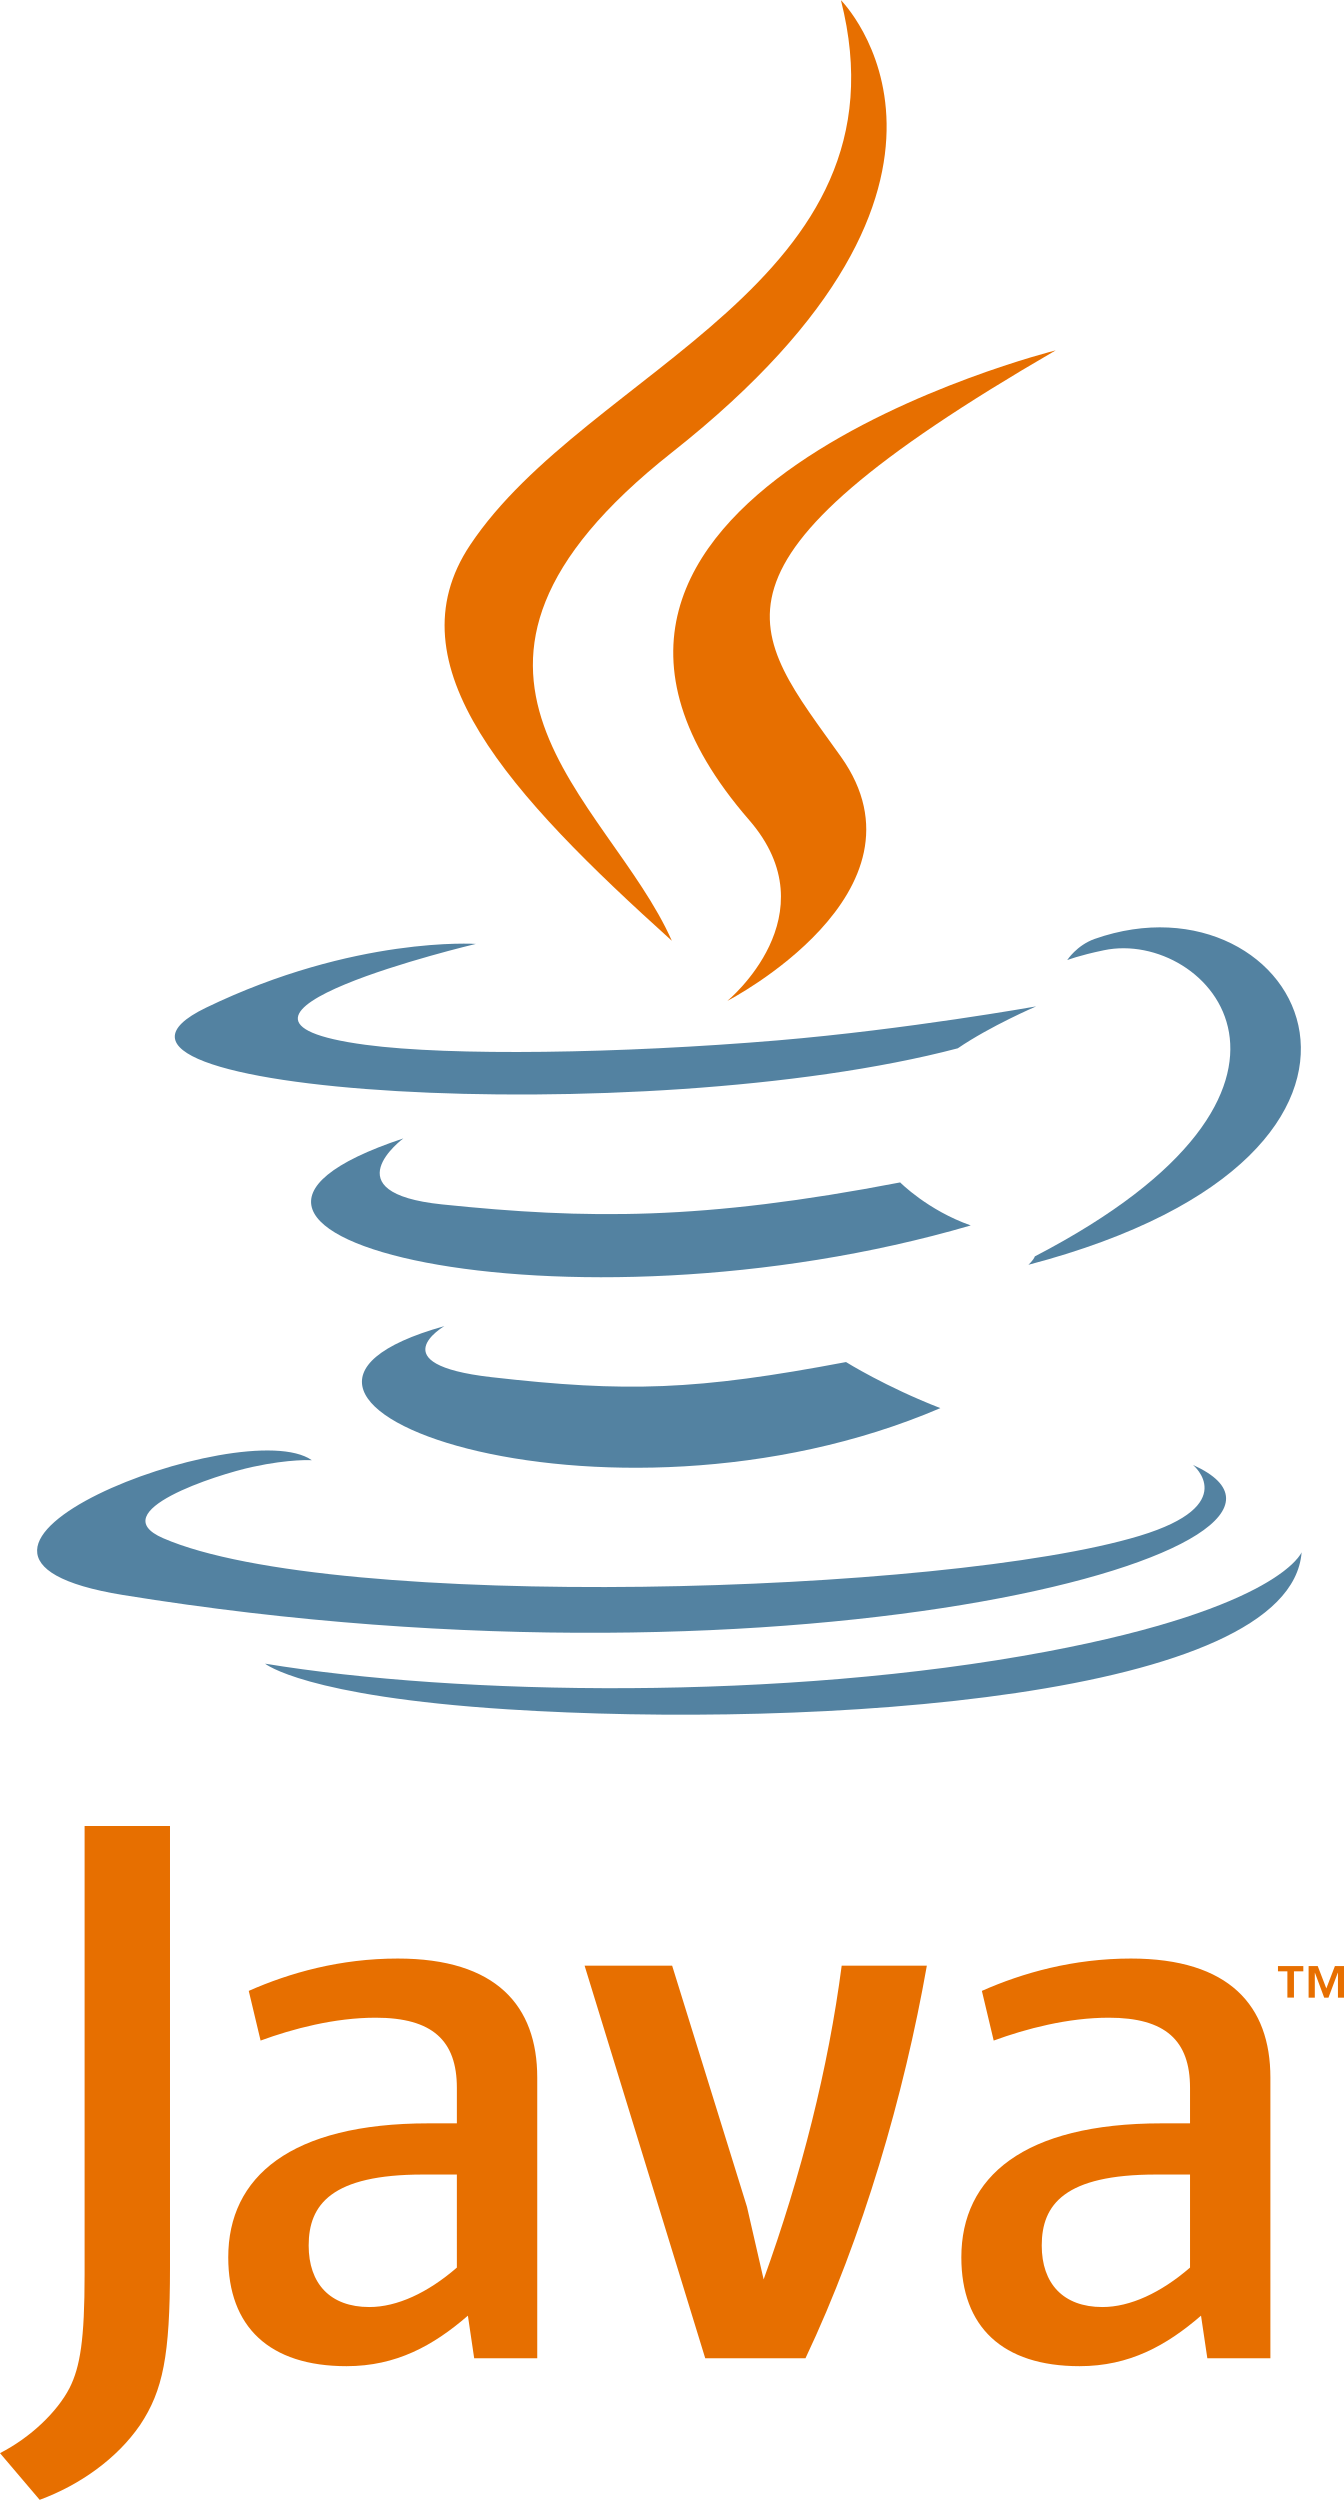
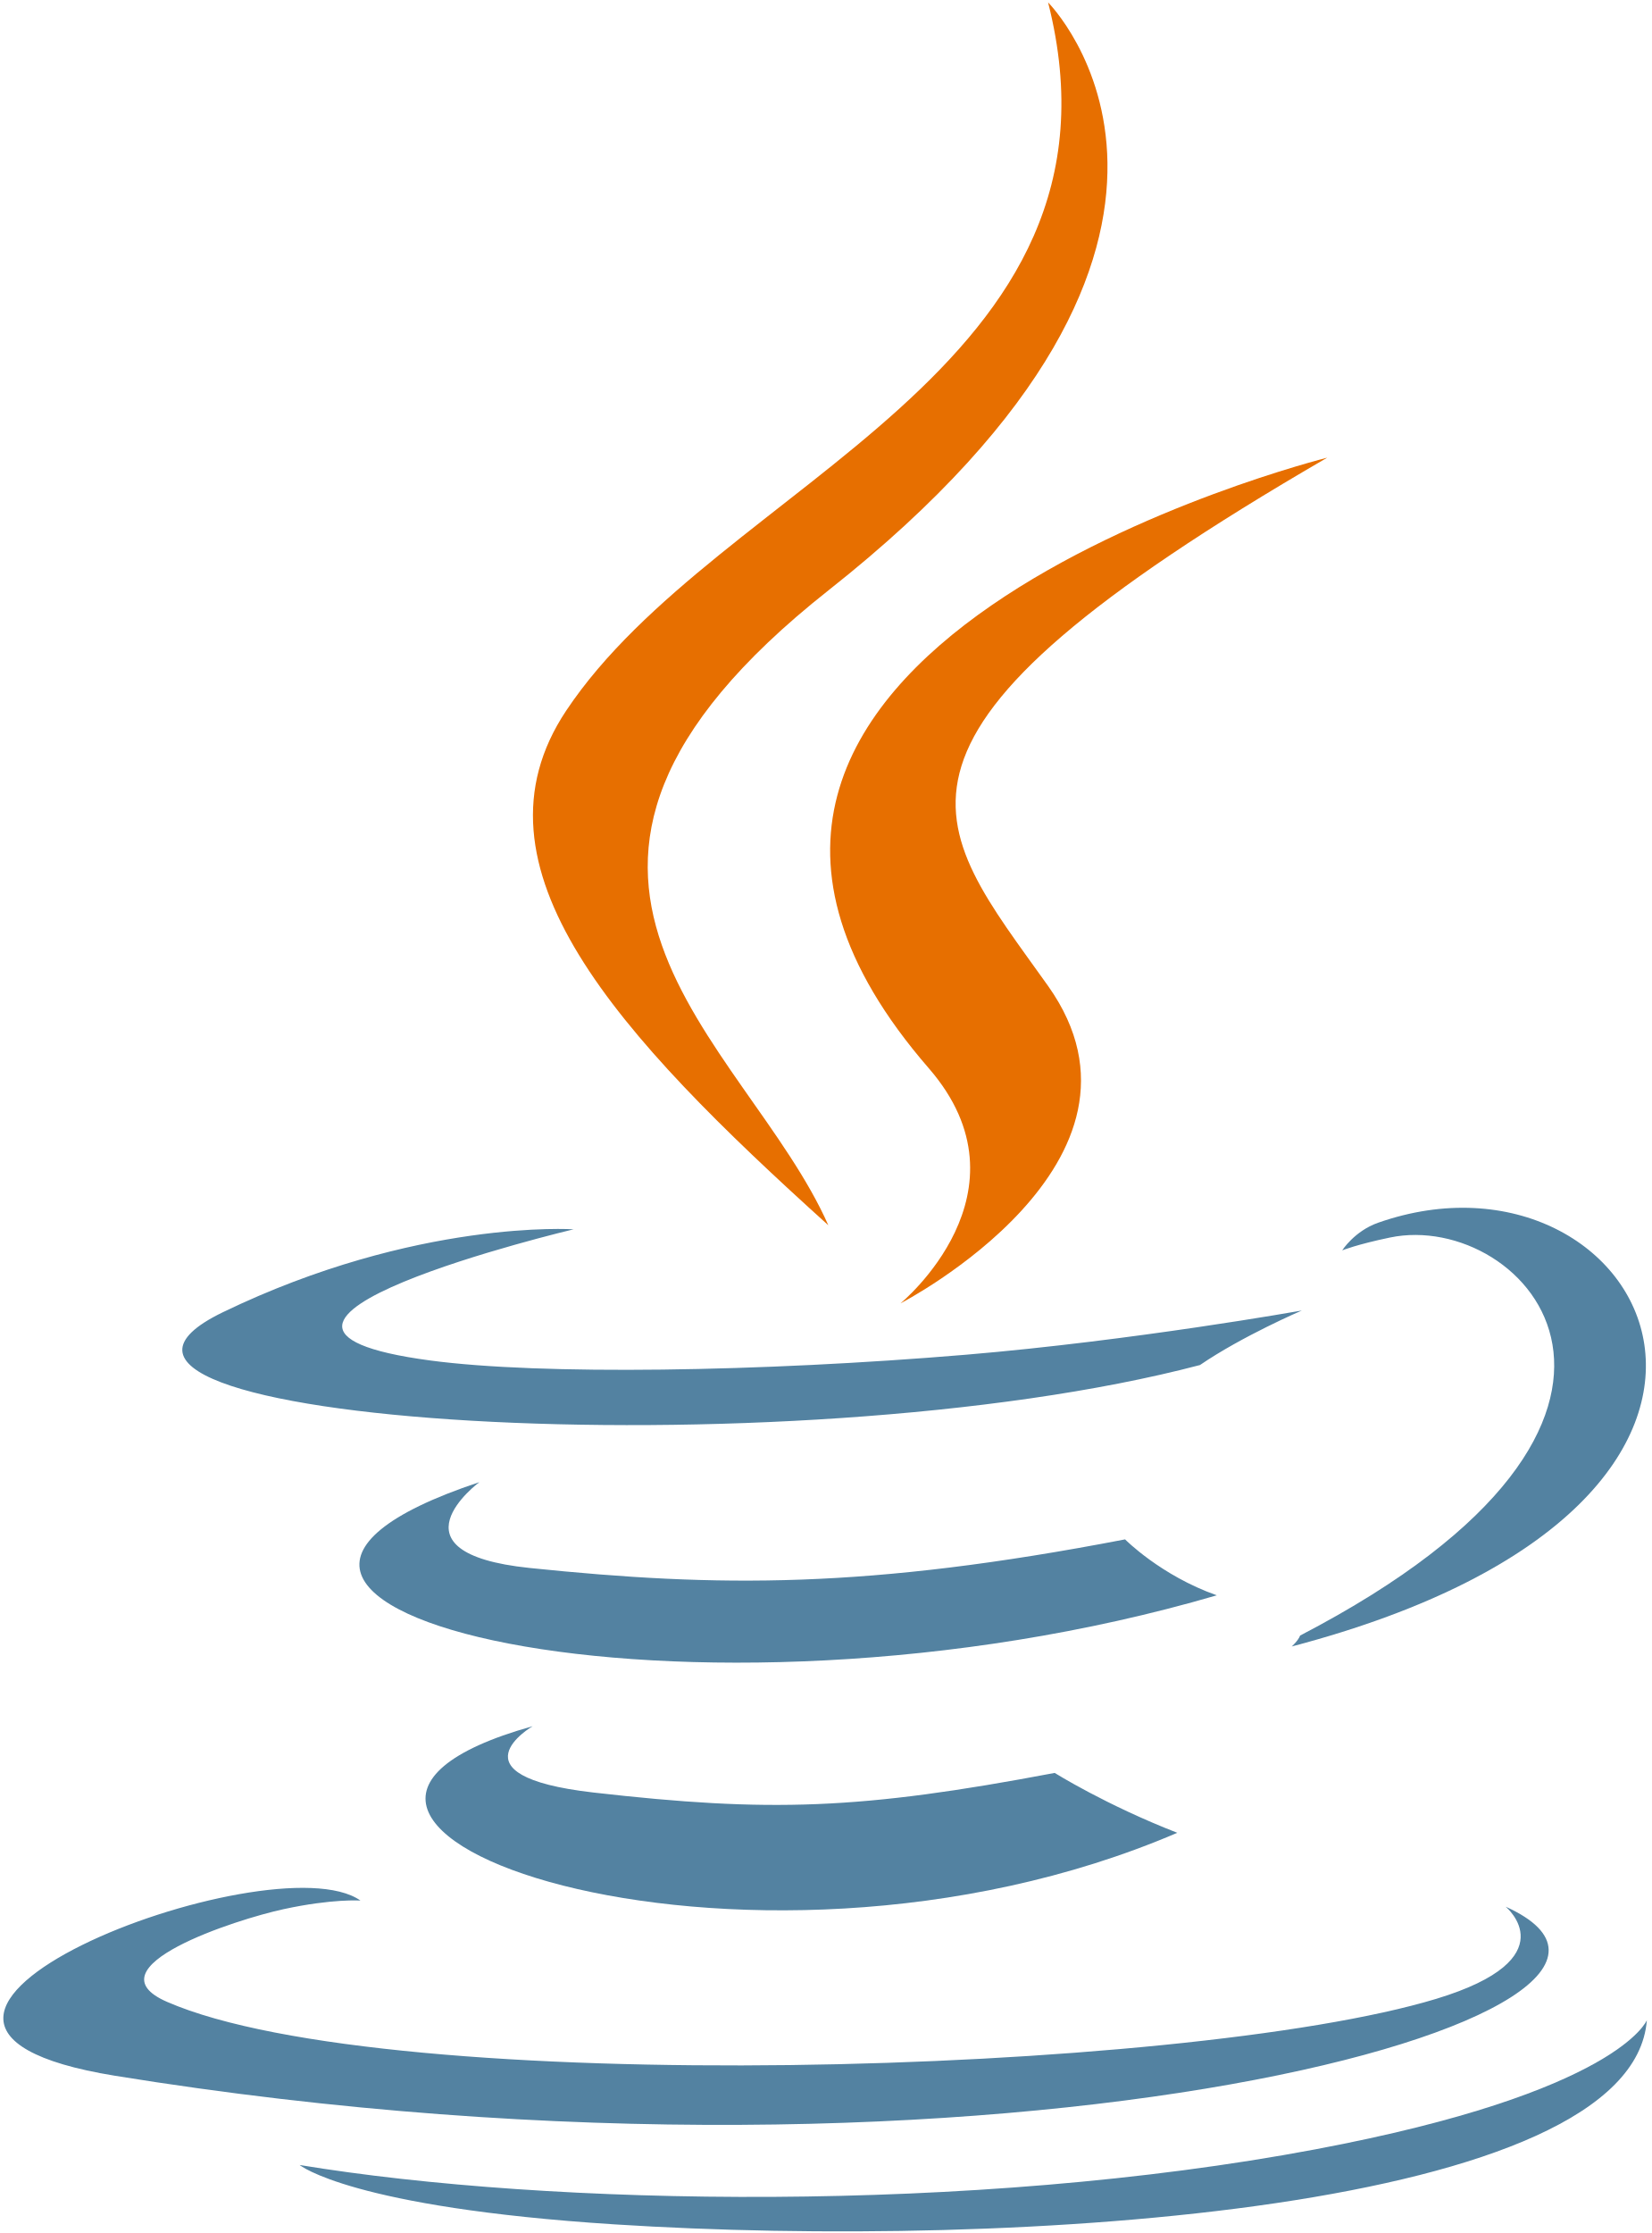
- <svg xmlns="http://www.w3.org/2000/svg" width="1344" height="2500" viewBox="6.527 4.399 290.829 540.906">
-   <path d="M285.104 430.945h-2.037v-1.14h5.486v1.14h-2.025v5.688h-1.424v-5.688zm10.942.297h-.032l-2.02 5.393h-.924l-2.006-5.393h-.024v5.393h-1.343v-6.828h1.976l1.86 4.835 1.854-4.835h1.969v6.828h-1.311l.001-5.393z" fill="#e76f00" />
-   <path d="M102.681 291.324s-14.178 8.245 10.09 11.035c29.4 3.354 44.426 2.873 76.825-3.259 0 0 8.518 5.341 20.414 9.967-72.63 31.128-164.376-1.803-107.329-17.743M93.806 250.704s-15.902 11.771 8.384 14.283c31.406 3.24 56.208 3.505 99.125-4.759 0 0 5.937 6.018 15.271 9.309-87.815 25.678-185.624 2.025-122.78-18.833" fill="#5382a1" />
-   <path d="M168.625 181.799c17.896 20.604-4.701 39.146-4.701 39.146s45.439-23.458 24.571-52.833c-19.491-27.395-34.438-41.005 46.479-87.934.001-.001-127.013 31.721-66.349 101.621" fill="#e76f00" />
-   <path d="M264.684 321.369s10.492 8.646-11.555 15.333c-41.923 12.7-174.488 16.535-211.314.507-13.238-5.76 11.587-13.752 19.396-15.429 8.144-1.766 12.798-1.437 12.798-1.437-14.722-10.371-95.157 20.363-40.857 29.166 148.084 24.015 269.944-10.814 231.532-28.14M109.499 208.617s-67.431 16.016-23.879 21.832c18.389 2.462 55.047 1.905 89.192-.956 27.906-2.354 55.928-7.358 55.928-7.358s-9.84 4.214-16.959 9.074c-68.475 18.01-200.756 9.631-162.674-8.79 32.206-15.568 58.392-13.802 58.392-13.802M230.462 276.231c69.608-36.171 37.425-70.932 14.96-66.248-5.506 1.146-7.961 2.139-7.961 2.139s2.045-3.202 5.947-4.588c44.441-15.624 78.619 46.081-14.346 70.521 0 0 1.079-.962 1.4-1.824" fill="#5382a1" />
-   <path d="M188.495 4.399s38.55 38.562-36.563 97.862c-60.233 47.567-13.735 74.689-.025 105.678-35.158-31.723-60.96-59.647-43.65-85.637 25.406-38.151 95.792-56.648 80.238-117.903" fill="#e76f00" />
-   <path d="M116.339 374.246c66.815 4.277 169.417-2.373 171.846-33.987 0 0-4.67 11.984-55.219 21.503-57.027 10.731-127.364 9.479-169.081 2.601.002-.002 8.541 7.067 52.454 9.883" fill="#5382a1" />
-   <path d="M105.389 495.049c-6.303 5.467-12.96 8.536-18.934 8.536-8.527 0-13.134-5.113-13.134-13.314 0-8.871 4.937-15.357 24.739-15.357h7.328l.001 20.135m17.392 19.623V453.93c0-15.518-8.85-25.756-30.188-25.756-12.457 0-23.369 3.076-32.238 6.999l2.56 10.752c6.983-2.563 16.022-4.949 24.894-4.949 12.292 0 17.58 4.949 17.58 15.181v7.678h-6.135c-29.865 0-43.337 11.593-43.337 28.993 0 15.018 8.878 23.554 25.594 23.554 10.745 0 18.766-4.437 26.264-10.929l1.361 9.221 13.645-.002zM180.824 514.672h-21.691l-26.106-84.96h18.944l16.198 52.199 3.601 15.699c8.195-22.698 13.992-45.726 16.891-67.898h18.427c-4.938 27.976-13.822 58.684-26.264 84.96M264.038 495.049c-6.315 5.467-12.983 8.536-18.958 8.536-8.512 0-13.131-5.113-13.131-13.314 0-8.871 4.947-15.357 24.748-15.357h7.341v20.135m17.39 19.623V453.93c0-15.518-8.871-25.756-30.186-25.756-12.465 0-23.381 3.076-32.246 6.999l2.557 10.752c6.985-2.563 16.041-4.949 24.906-4.949 12.283 0 17.579 4.949 17.579 15.181v7.678h-6.146c-29.873 0-43.34 11.593-43.34 28.993 0 15.018 8.871 23.554 25.584 23.554 10.752 0 18.77-4.437 26.28-10.929l1.366 9.221 13.646-.002zM36.847 529.099c-4.958 7.239-12.966 12.966-21.733 16.206L6.527 535.2c6.673-3.424 12.396-8.954 15.055-14.104 2.3-4.581 3.252-10.485 3.252-24.604v-96.995h18.478v95.666c-.001 18.875-1.51 26.5-6.465 33.936" fill="#e76f00" />
+ <svg xmlns="http://www.w3.org/2000/svg" width="1850" height="2500" viewBox="0 0 256 346" preserveAspectRatio="xMinYMin meet">
+   <path d="M82.554 267.473s-13.198 7.675 9.393 10.272c27.369 3.122 41.356 2.675 71.517-3.034 0 0 7.93 4.972 19.003 9.279-67.611 28.977-153.019-1.679-99.913-16.517M74.292 229.659s-14.803 10.958 7.805 13.296c29.236 3.016 52.324 3.263 92.276-4.43 0 0 5.526 5.602 14.215 8.666-81.747 23.904-172.798 1.885-114.296-17.532" fill="#5382A1" />
+   <path d="M143.942 165.515c16.66 19.18-4.377 36.44-4.377 36.44s42.301-21.837 22.874-49.183c-18.144-25.5-32.059-38.172 43.268-81.858 0 0-118.238 29.53-61.765 94.6" fill="#E76F00" />
+   <path d="M233.364 295.442s9.767 8.047-10.757 14.273c-39.026 11.823-162.432 15.393-196.714.471-12.323-5.36 10.787-12.8 18.056-14.362 7.581-1.644 11.914-1.337 11.914-1.337-13.705-9.655-88.583 18.957-38.034 27.15 137.853 22.356 251.292-10.066 215.535-26.195M88.9 190.48s-62.771 14.91-22.228 20.323c17.118 2.292 51.243 1.774 83.03-.89 25.978-2.19 52.063-6.85 52.063-6.85s-9.16 3.923-15.787 8.448c-63.744 16.765-186.886 8.966-151.435-8.183 29.981-14.492 54.358-12.848 54.358-12.848M201.506 253.422c64.8-33.672 34.839-66.03 13.927-61.67-5.126 1.066-7.411 1.99-7.411 1.99s1.903-2.98 5.537-4.27c41.37-14.545 73.187 42.897-13.355 65.647 0 .001 1.003-.895 1.302-1.697" fill="#5382A1" />
+   <path d="M162.439.371s35.887 35.9-34.037 91.101c-56.071 44.282-12.786 69.53-.023 98.377-32.73-29.53-56.75-55.526-40.635-79.72C111.395 74.612 176.918 57.393 162.439.37" fill="#E76F00" />
+   <path d="M95.268 344.665c62.199 3.982 157.712-2.209 159.974-31.64 0 0-4.348 11.158-51.404 20.018-53.088 9.99-118.564 8.824-157.399 2.421.001 0 7.95 6.58 48.83 9.201" fill="#5382A1" />
</svg>
